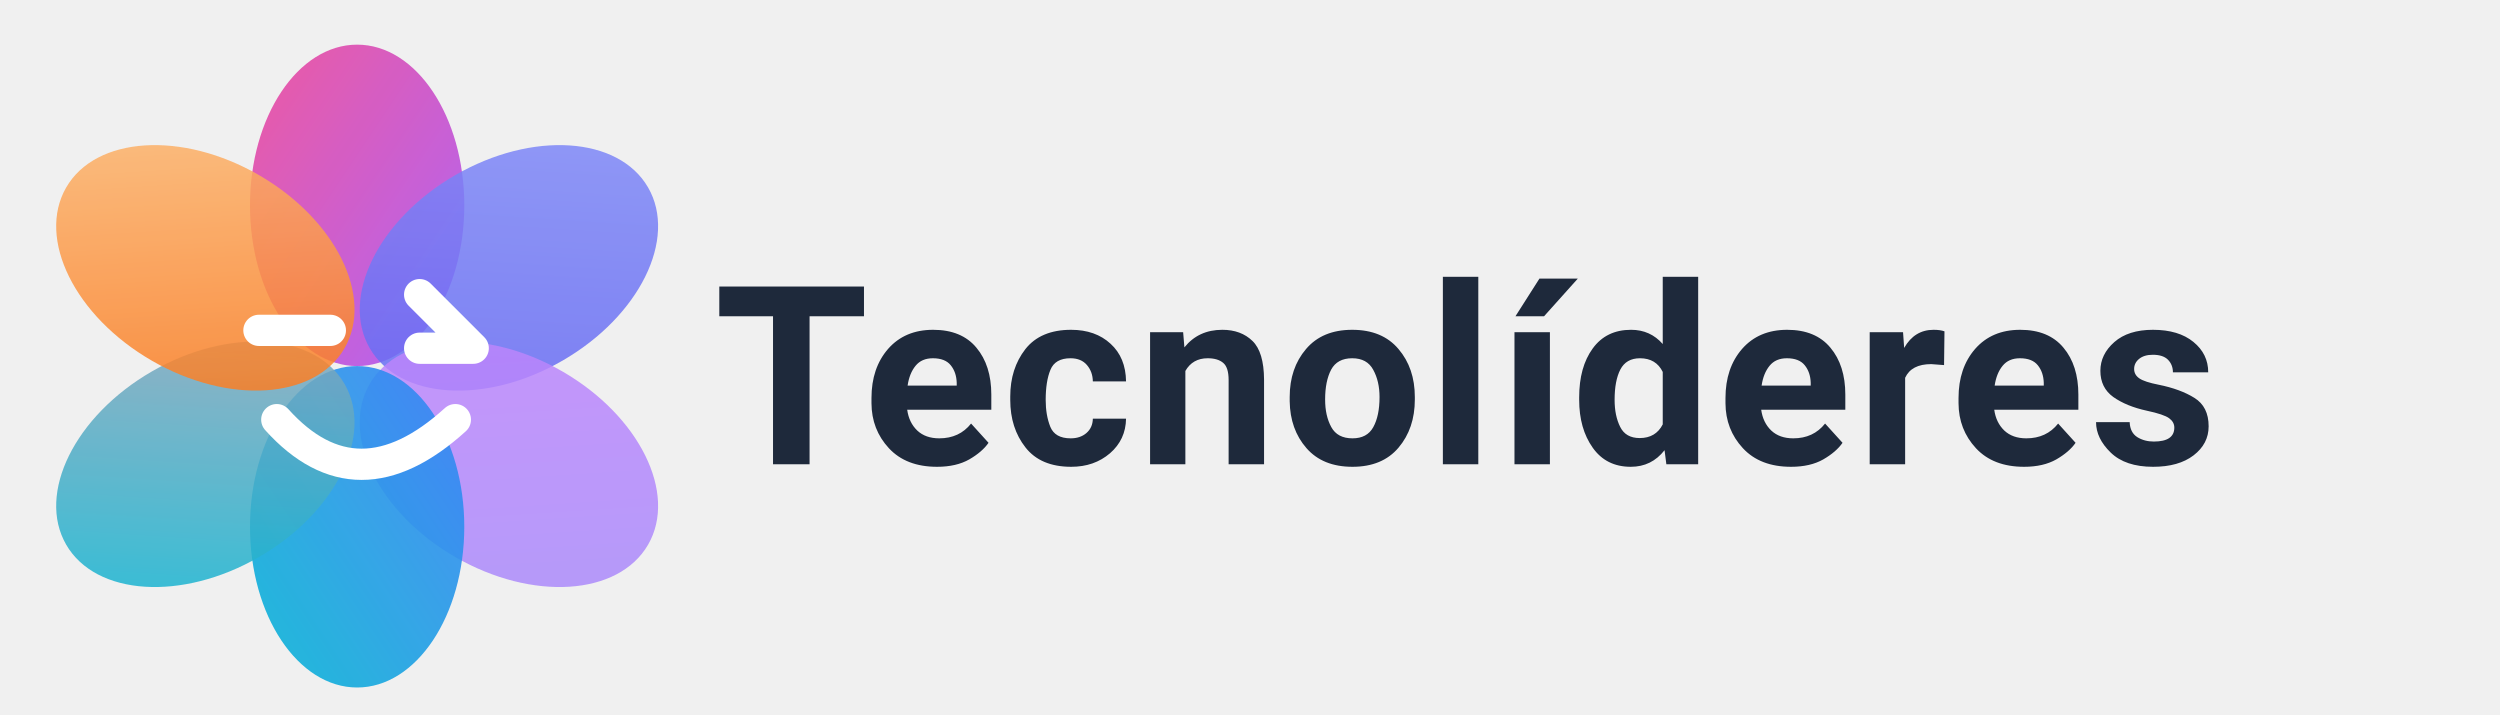
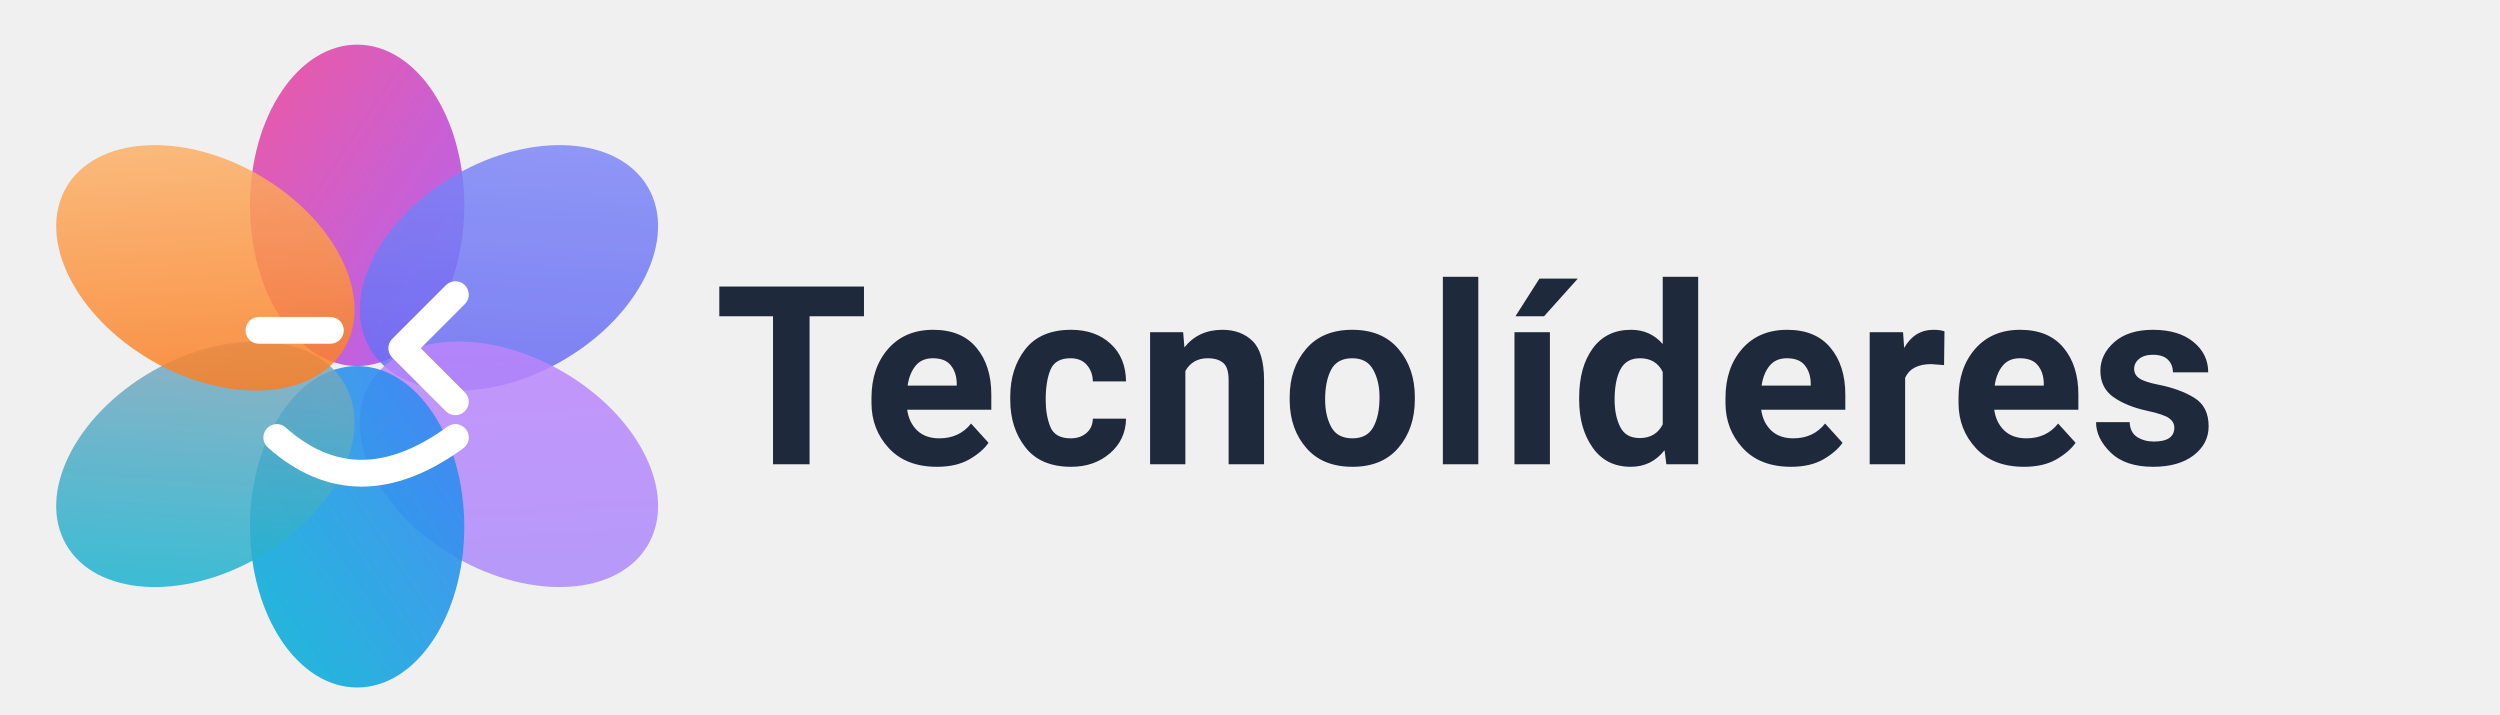
<svg xmlns="http://www.w3.org/2000/svg" viewBox="0 0 280 80">
  <defs>
    <linearGradient id="petalTop" x1="0%" y1="0%" x2="100%" y2="100%">
      <stop offset="0%" style="stop-color:#EC4899" />
      <stop offset="100%" style="stop-color:#A855F7" />
    </linearGradient>
    <linearGradient id="petalRight" x1="0%" y1="0%" x2="100%" y2="100%">
      <stop offset="0%" style="stop-color:#818CF8" />
      <stop offset="100%" style="stop-color:#6366F1" />
    </linearGradient>
    <linearGradient id="petalBottom" x1="0%" y1="100%" x2="100%" y2="0%">
      <stop offset="0%" style="stop-color:#06B6D4" />
      <stop offset="100%" style="stop-color:#3B82F6" />
    </linearGradient>
    <linearGradient id="petalLeft" x1="100%" y1="0%" x2="0%" y2="100%">
      <stop offset="0%" style="stop-color:#FDBA74" />
      <stop offset="100%" style="stop-color:#F97316" />
    </linearGradient>
    <linearGradient id="petalBottomLeft" x1="100%" y1="100%" x2="0%" y2="0%">
      <stop offset="0%" style="stop-color:#94A3B8" />
      <stop offset="100%" style="stop-color:#06B6D4" />
    </linearGradient>
    <linearGradient id="petalBottomRight" x1="0%" y1="100%" x2="100%" y2="0%">
      <stop offset="0%" style="stop-color:#C084FC" />
      <stop offset="100%" style="stop-color:#A78BFA" />
    </linearGradient>
  </defs>
  <g transform="translate(5, 5)">
    <ellipse cx="35" cy="18" rx="12" ry="18" fill="url(#petalTop)" opacity="0.9" />
    <ellipse cx="52" cy="25" rx="12" ry="18" transform="rotate(60, 52, 25)" fill="url(#petalRight)" opacity="0.85" />
    <ellipse cx="52" cy="47" rx="12" ry="18" transform="rotate(120, 52, 47)" fill="url(#petalBottomRight)" opacity="0.85" />
    <ellipse cx="35" cy="54" rx="12" ry="18" fill="url(#petalBottom)" opacity="0.9" />
    <ellipse cx="18" cy="47" rx="12" ry="18" transform="rotate(-120, 18, 47)" fill="url(#petalBottomLeft)" opacity="0.85" />
    <ellipse cx="18" cy="25" rx="12" ry="18" transform="rotate(-60, 18, 25)" fill="url(#petalLeft)" opacity="0.85" />
-     <line x1="24" y1="32" x2="32" y2="32" stroke="white" stroke-width="3.5" stroke-linecap="round" />
-     <path d="M 42 28 L 48 34 L 42 34" stroke="white" stroke-width="3.5" stroke-linecap="round" stroke-linejoin="round" fill="none" />
-     <path d="M 26 42 Q 35 52 46 42" stroke="white" stroke-width="3.5" stroke-linecap="round" fill="none" />
+     <line x1="24" y1="32" x2="32" y2="32" stroke="white" stroke-width="3" stroke-linecap="round" />
+     <path d="M 46 28 L 40 34 L 46 40" stroke="white" stroke-width="3" stroke-linecap="round" stroke-linejoin="round" fill="none" />
+     <path d="M 26 44 Q 35 52 46 44" stroke="white" stroke-width="3" stroke-linecap="round" fill="none" />
  </g>
  <text x="80" y="52" font-family="system-ui, -apple-system, 'Segoe UI', Roboto, sans-serif" font-size="28" font-weight="700" fill="#1E293B" letter-spacing="0.5">Tecnolíderes</text>
</svg>
